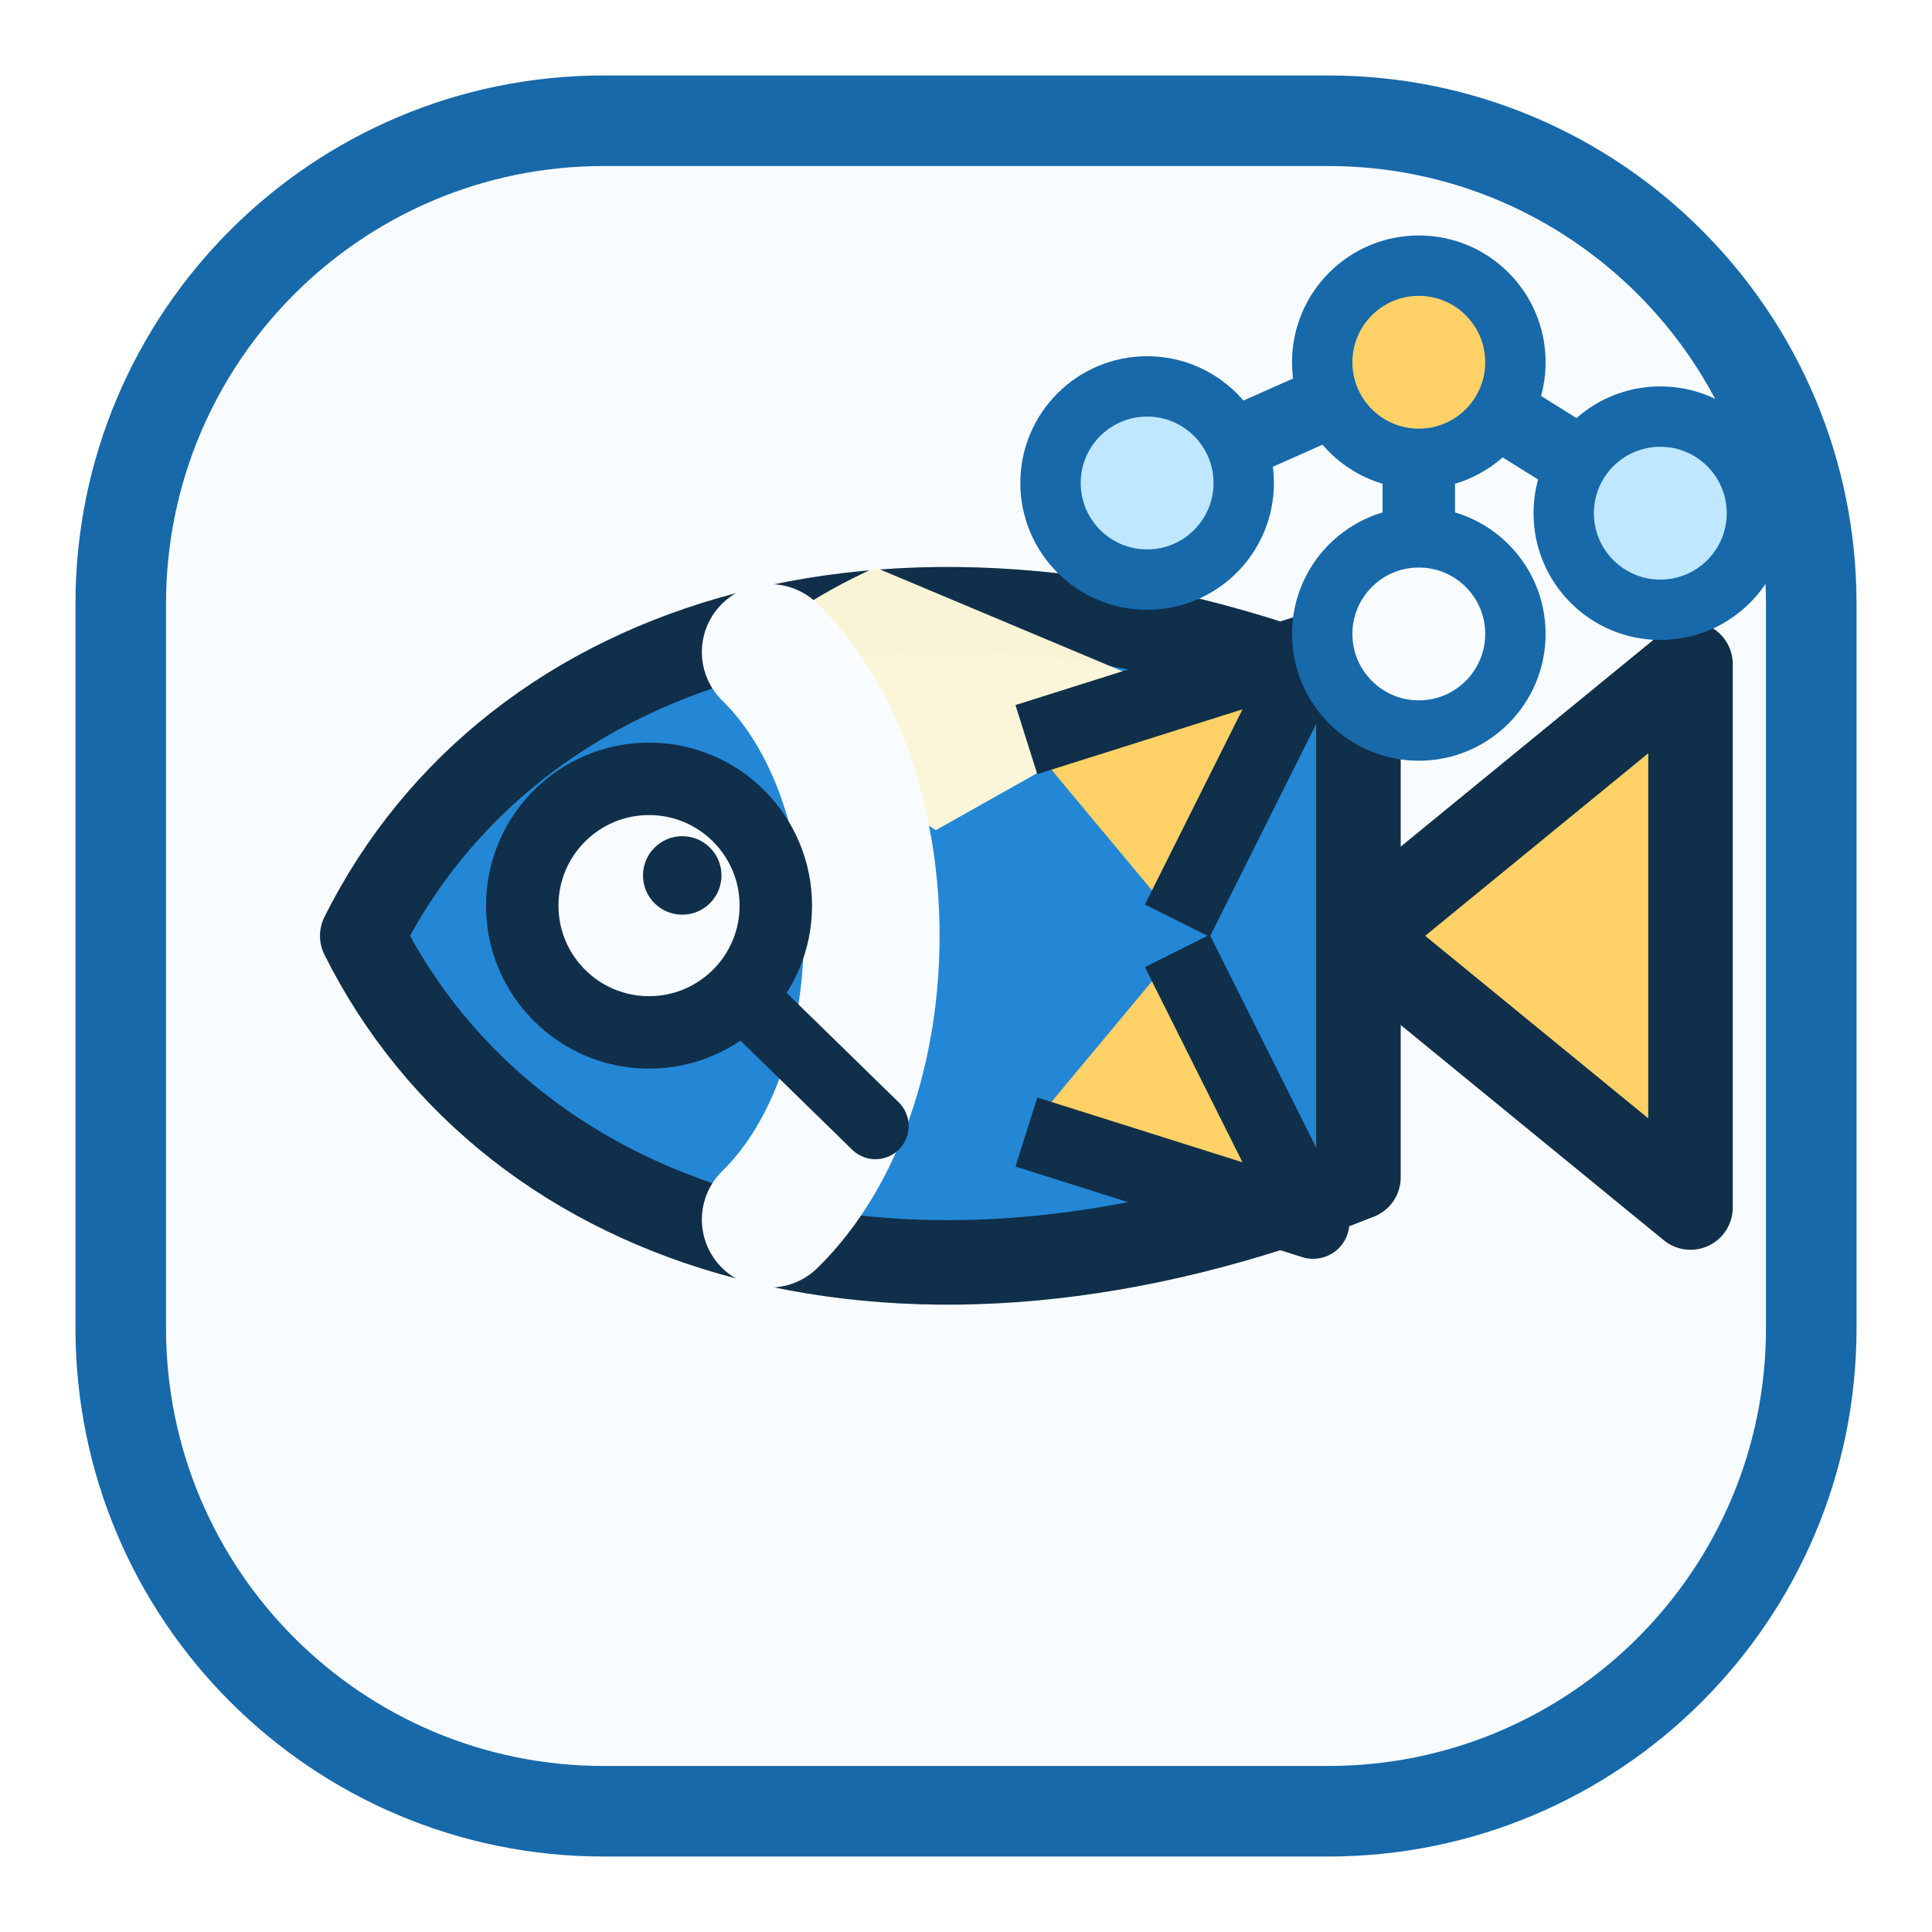
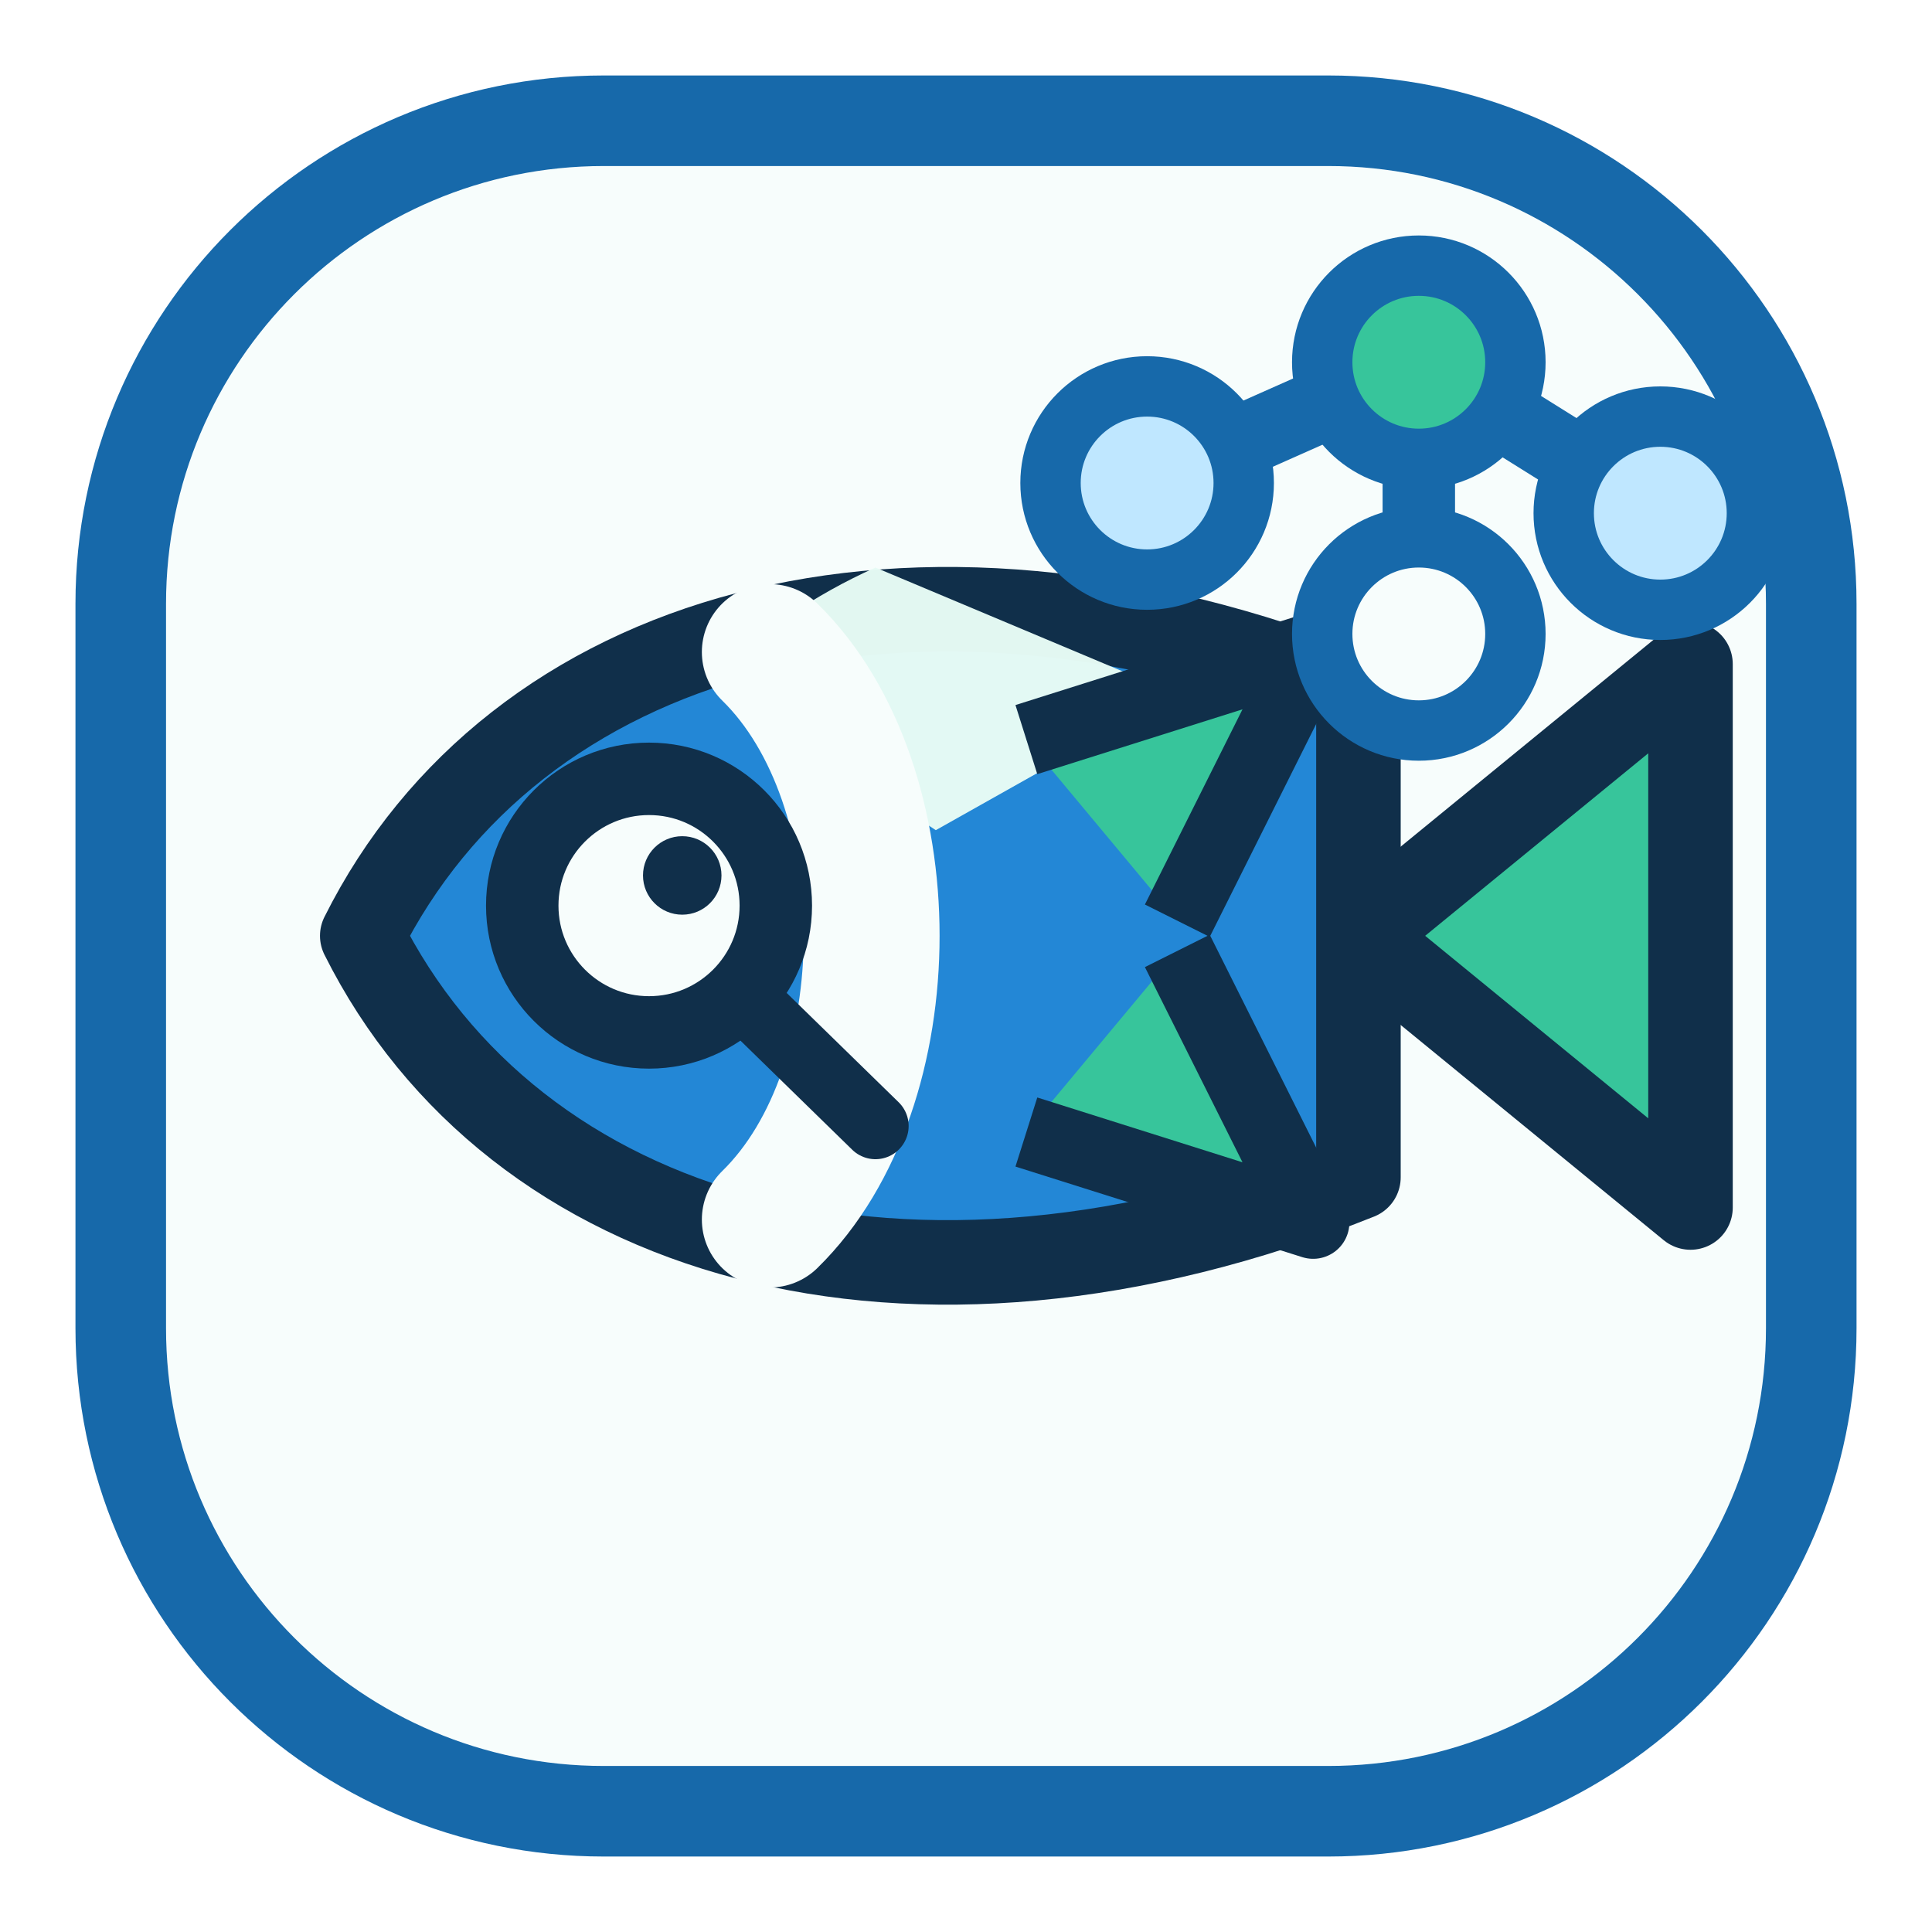
<svg xmlns="http://www.w3.org/2000/svg" width="64" height="64" viewBox="0 0 64 64" fill="none">
-   <rect x="4" y="4" width="56" height="56" rx="16" fill="#F8FCFF" />
+   <rect x="4" y="4" width="56" height="56" rx="16" fill="#F7FDFC" />
  <rect x="4" y="4" width="56" height="56" rx="16" stroke="#1769AA" stroke-width="3" />
-   <path d="M45 31L56 22V40L45 31Z" fill="#FFD166" stroke="#102F4A" stroke-width="2.8" stroke-linejoin="round" />
+   <path d="M45 31L56 22V40L45 31Z" fill="#37C59B" stroke="#102F4A" stroke-width="2.8" stroke-linejoin="round" />
  <path d="M12 31C17 21 30 17 45 23V39C30 45 17 41 12 31Z" fill="#2387D6" stroke="#102F4A" stroke-width="2.8" stroke-linejoin="round" />
-   <path d="M29 18.8L39 23L31 27.5L23.5 22.6C25.2 20.9 27 19.7 29 18.8Z" fill="#FFF8D9" opacity="0.98" />
-   <path d="M25.5 21.6C30 26 30 36 25.5 40.4" stroke="#F8FCFF" stroke-width="4.5" stroke-linecap="round" />
-   <path d="M34 24.5L43.5 21.5L39 30.5" fill="#FFD166" stroke="#102F4A" stroke-width="2.4" stroke-linejoin="round" />
-   <path d="M34 37.5L43.5 40.5L39 31.5" fill="#FFD166" stroke="#102F4A" stroke-width="2.4" stroke-linejoin="round" />
-   <circle cx="21.5" cy="30" r="4.2" fill="#F8FCFF" stroke="#102F4A" stroke-width="2.4" />
+   <path d="M29 18.8L39 23L31 27.5L23.5 22.6C25.2 20.9 27 19.7 29 18.8Z" fill="#E7FBF5" opacity="0.98" />
+   <path d="M25.5 21.6C30 26 30 36 25.5 40.4" stroke="#F7FDFC" stroke-width="4.5" stroke-linecap="round" />
+   <path d="M34 24.5L43.5 21.5L39 30.5" fill="#37C59B" stroke="#102F4A" stroke-width="2.4" stroke-linejoin="round" />
+   <path d="M34 37.5L43.5 40.5L39 31.5" fill="#37C59B" stroke="#102F4A" stroke-width="2.4" stroke-linejoin="round" />
+   <circle cx="21.5" cy="30" r="4.2" fill="#F7FDFC" stroke="#102F4A" stroke-width="2.4" />
  <circle cx="22.6" cy="29" r="1.3" fill="#102F4A" />
  <path d="M24.8 33.2L29 37.3" stroke="#102F4A" stroke-width="2.2" stroke-linecap="round" />
  <path d="M38 16L47 12L55 17" stroke="#1769AA" stroke-width="2.4" stroke-linecap="round" stroke-linejoin="round" />
  <path d="M47 12V21" stroke="#1769AA" stroke-width="2.4" stroke-linecap="round" />
  <circle cx="38" cy="16" r="3.2" fill="#BFE7FF" stroke="#1769AA" stroke-width="2" />
-   <circle cx="47" cy="12" r="3.2" fill="#FFD166" stroke="#1769AA" stroke-width="2" />
+   <circle cx="47" cy="12" r="3.2" fill="#37C59B" stroke="#1769AA" stroke-width="2" />
  <circle cx="55" cy="17" r="3.2" fill="#BFE7FF" stroke="#1769AA" stroke-width="2" />
-   <circle cx="47" cy="21" r="3.2" fill="#F8FCFF" stroke="#1769AA" stroke-width="2" />
+   <circle cx="47" cy="21" r="3.2" fill="#F7FDFC" stroke="#1769AA" stroke-width="2" />
</svg>
